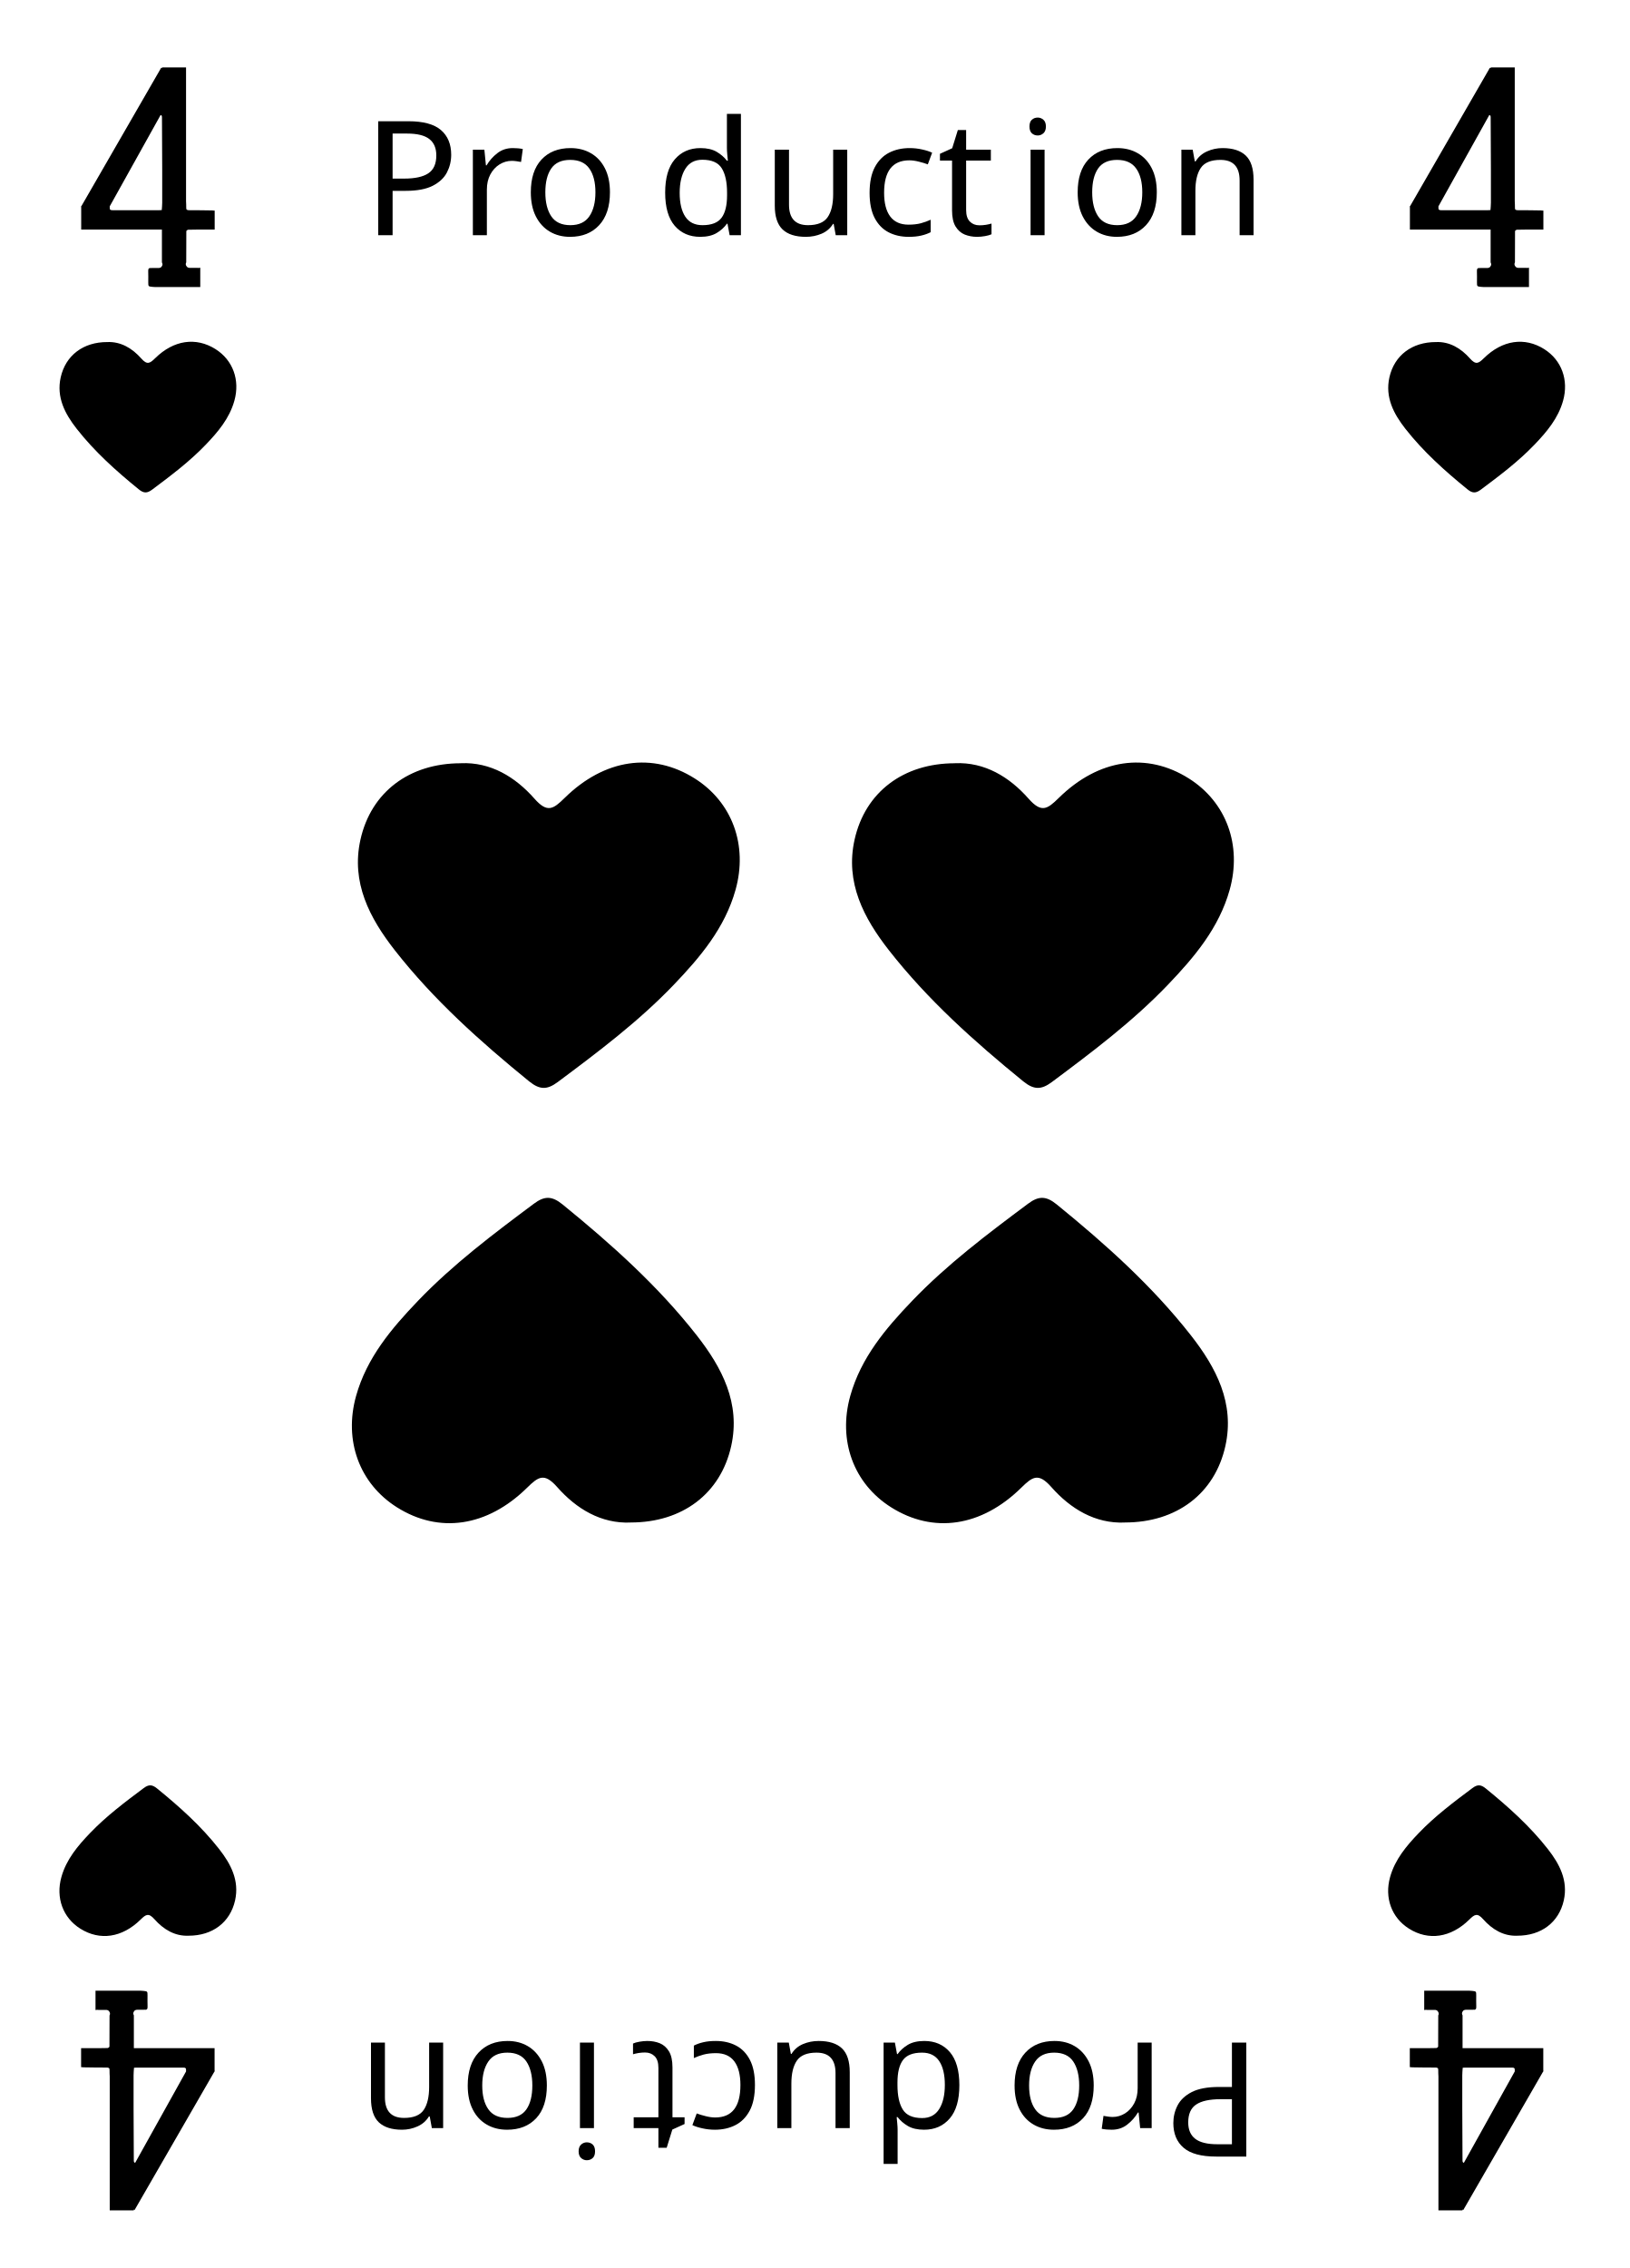
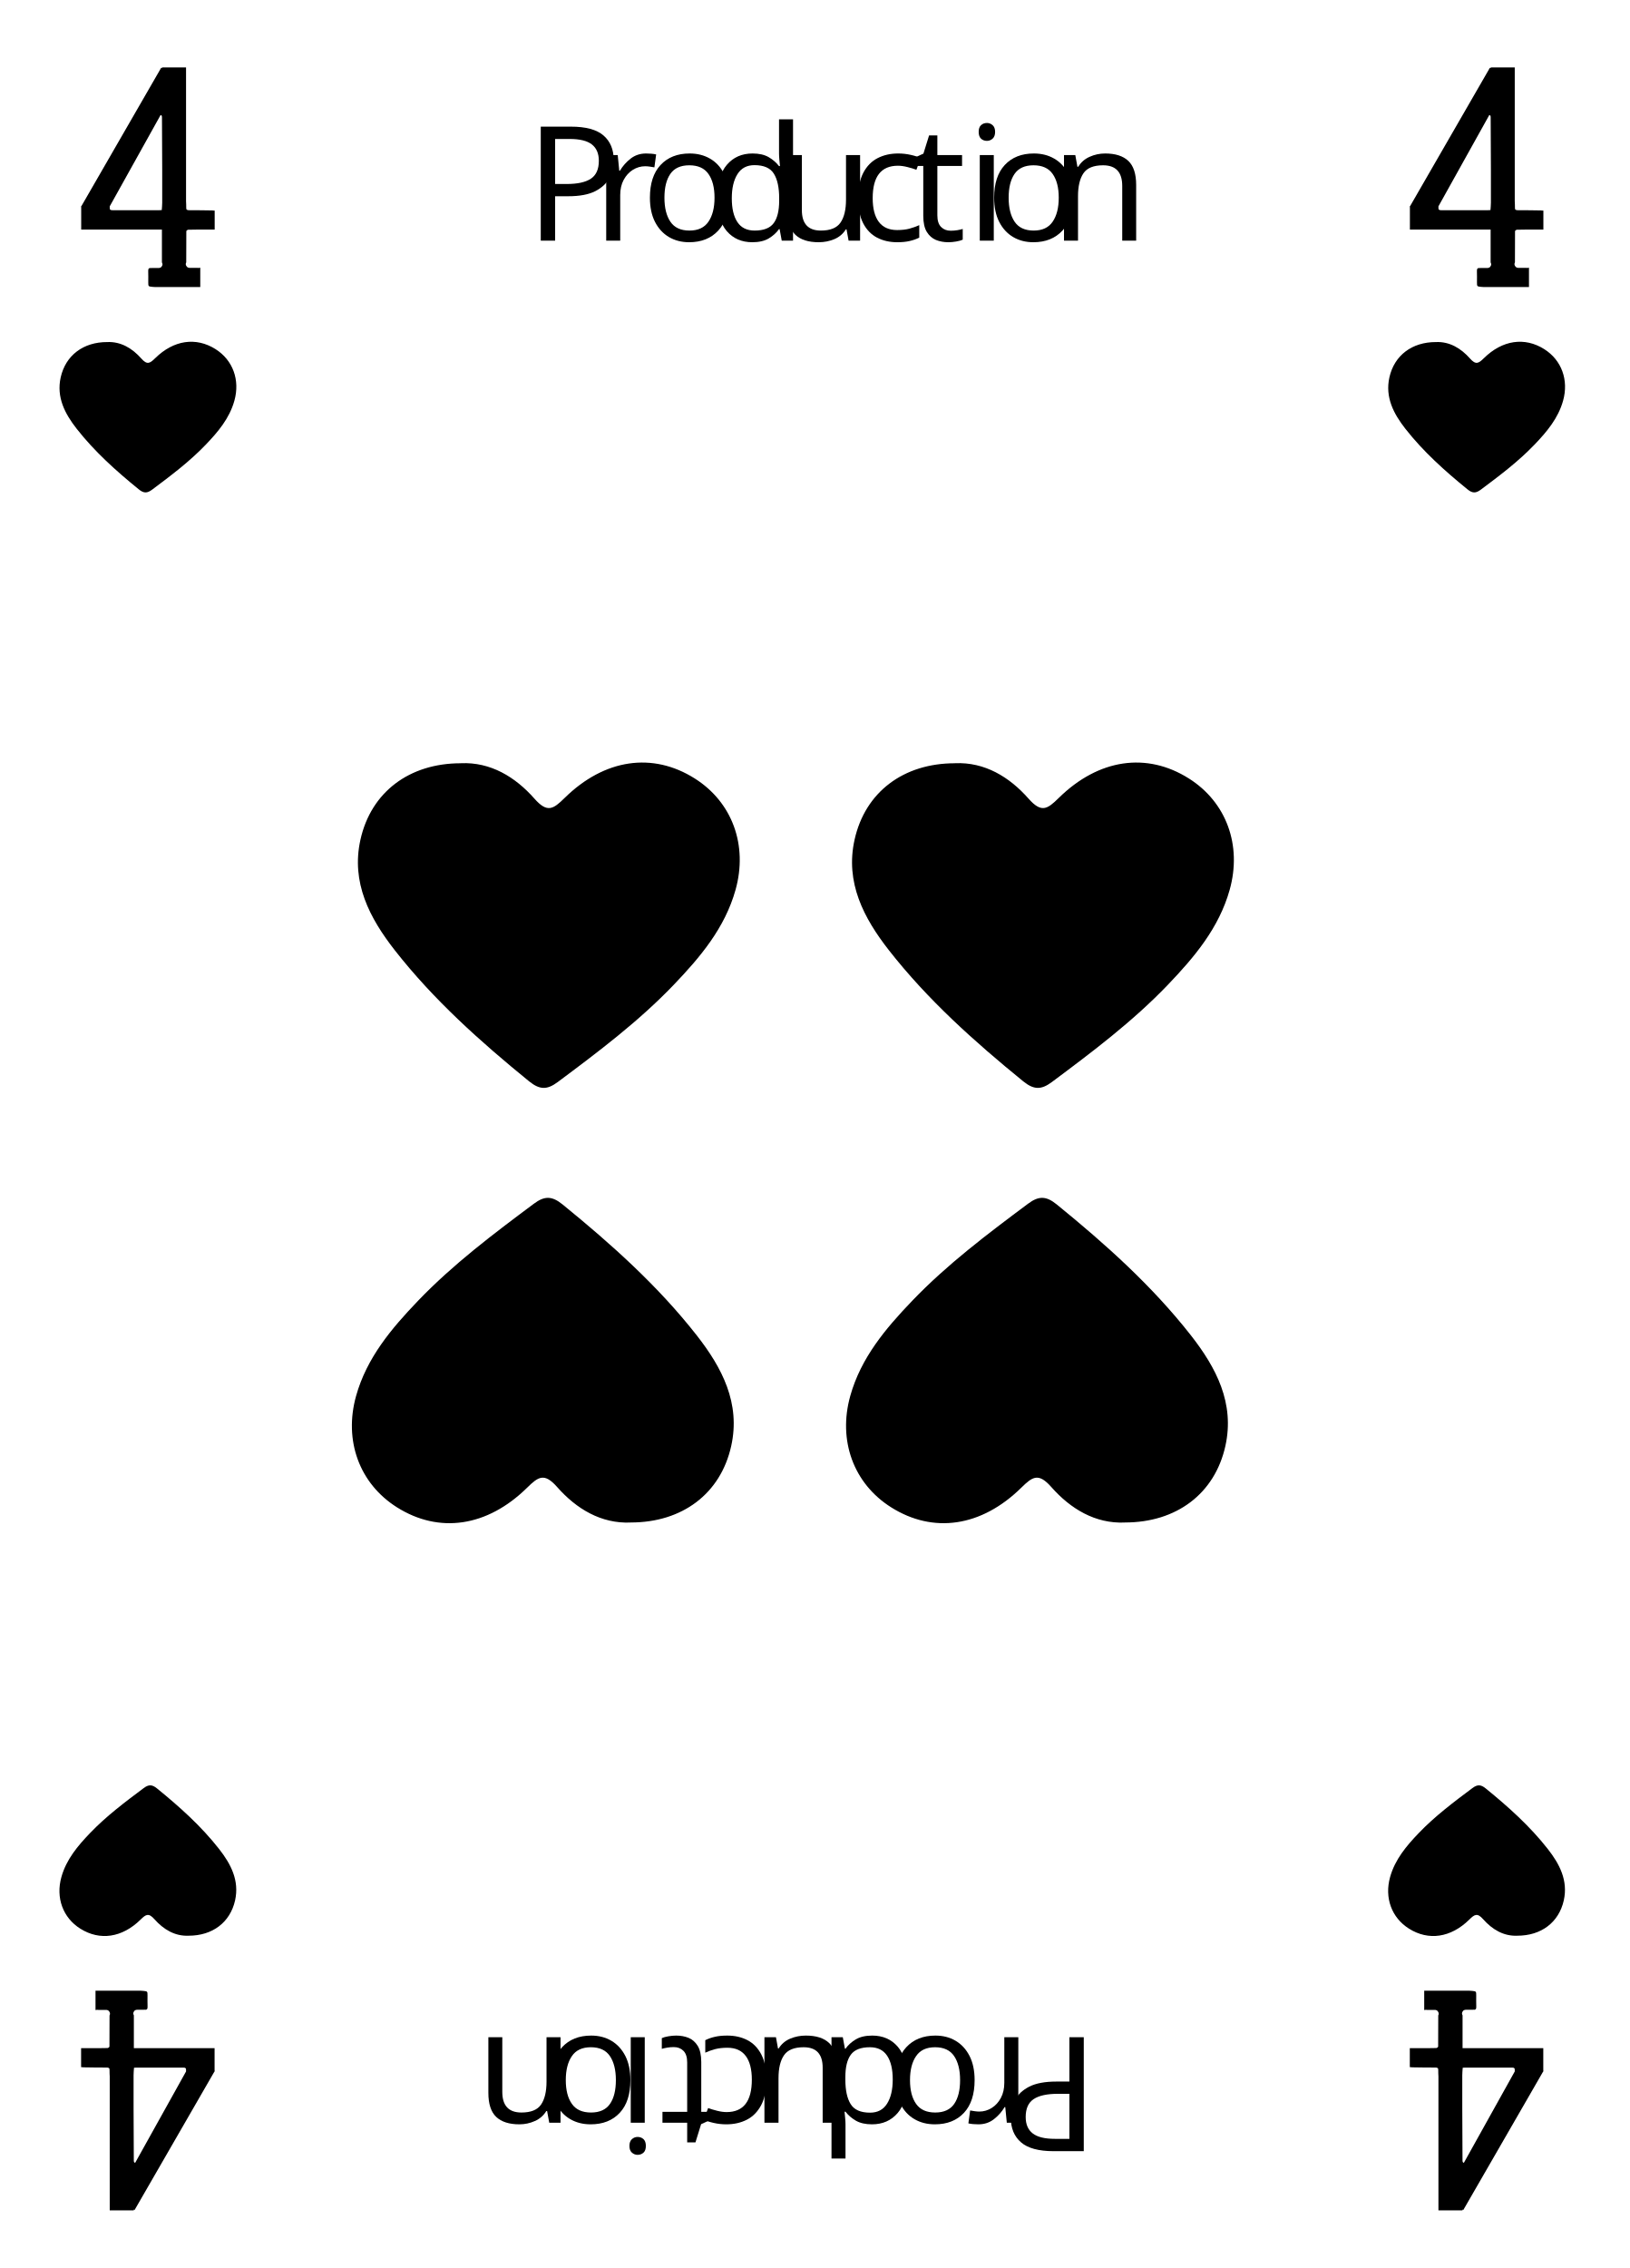
<svg xmlns="http://www.w3.org/2000/svg" id="Layer_1" data-name="Layer 1" viewBox="0 0 347.21 483.16">
  <defs>
    <style>
      .cls-1 {
-         font-family: KiromeRegular, Kirome;
+         font-family: PalaceRegular, Palace;
        font-size: 34px;
      }

-       .cls-1, .cls-2 {
-         fill: #000;
+       .cls-2 {
+         letter-spacing: -.02em;
      }

      .cls-3 {
-         letter-spacing: -.02em;
+         letter-spacing: -.01em;
      }

      .cls-4 {
        letter-spacing: -.01em;
      }

-       .cls-2 {
-         stroke-width: 0px;
-       }
- 
      .cls-5 {
-         letter-spacing: -.03em;
+         letter-spacing: 0em;
      }
    </style>
  </defs>
-   <path class="cls-2" d="M22.84,72.87c2.92-.13,5.35,1.34,7.26,3.5,1.26,1.43,1.85,1.03,2.96-.06,3.95-3.89,8.7-4.55,12.85-1.94,3.72,2.34,5.26,6.6,4.03,10.99-1.05,3.77-3.49,6.65-6.11,9.38-3.45,3.6-7.44,6.6-11.43,9.58-1.06.79-1.79.78-2.84-.08-4.81-3.91-9.41-8.03-13.24-12.92-2.48-3.17-4.33-6.68-3.39-10.92,1.05-4.7,4.82-7.54,9.92-7.53Z" />
-   <path class="cls-2" d="M305.94,72.87c2.92-.13,5.35,1.34,7.26,3.5,1.26,1.43,1.85,1.03,2.96-.06,3.95-3.89,8.7-4.55,12.85-1.94,3.72,2.34,5.26,6.6,4.03,10.99-1.05,3.77-3.49,6.65-6.11,9.38-3.45,3.6-7.44,6.6-11.43,9.58-1.06.79-1.79.78-2.84-.08-4.81-3.91-9.41-8.03-13.24-12.92-2.48-3.17-4.33-6.68-3.39-10.92,1.05-4.7,4.82-7.54,9.92-7.53Z" />
-   <path class="cls-2" d="M98.21,162.59c6.3-.27,11.56,2.9,15.67,7.56,2.73,3.09,3.99,2.23,6.39-.13,8.53-8.4,18.8-9.83,27.74-4.19,8.03,5.06,11.36,14.26,8.71,23.73-2.28,8.15-7.54,14.36-13.19,20.26-7.46,7.78-16.06,14.25-24.68,20.68-2.29,1.71-3.86,1.69-6.14-.16-10.38-8.45-20.33-17.35-28.59-27.9-5.36-6.85-9.36-14.44-7.32-23.57,2.26-10.14,10.42-16.28,21.41-16.27Z" />
-   <path class="cls-2" d="M203.49,162.59c6.3-.27,11.56,2.9,15.67,7.56,2.73,3.09,3.99,2.23,6.39-.13,8.53-8.4,18.8-9.83,27.74-4.19,8.03,5.06,11.36,14.26,8.71,23.73-2.28,8.15-7.54,14.36-13.19,20.26-7.46,7.78-16.06,14.25-24.68,20.68-2.29,1.71-3.86,1.69-6.14-.16-10.38-8.45-20.33-17.35-28.59-27.9-5.36-6.85-9.36-14.44-7.32-23.57,2.26-10.14,10.42-16.28,21.41-16.27Z" />
-   <path class="cls-2" d="M239.67,324.35c-6.3.27-11.56-2.9-15.67-7.56-2.73-3.09-3.99-2.23-6.39.13-8.53,8.4-18.8,9.83-27.74,4.19-8.03-5.06-11.36-14.26-8.71-23.73,2.28-8.15,7.54-14.36,13.19-20.26,7.46-7.78,16.06-14.25,24.68-20.68,2.29-1.71,3.86-1.69,6.14.16,10.38,8.45,20.33,17.35,28.59,27.9,5.36,6.85,9.36,14.44,7.32,23.57-2.26,10.14-10.42,16.28-21.41,16.27Z" />
-   <path class="cls-2" d="M134.38,324.35c-6.3.27-11.56-2.9-15.67-7.56-2.73-3.09-3.99-2.23-6.39.13-8.53,8.4-18.8,9.83-27.74,4.19-8.03-5.06-11.36-14.26-8.71-23.73,2.28-8.15,7.54-14.36,13.19-20.26,7.46-7.78,16.06-14.25,24.68-20.68,2.29-1.71,3.86-1.69,6.14.16,10.38,8.45,20.33,17.35,28.59,27.9,5.36,6.85,9.36,14.44,7.32,23.57-2.26,10.14-10.42,16.28-21.41,16.27Z" />
-   <text class="cls-1" transform="translate(77.29 50.11)">
-     <tspan x="0" y="0">Pro</tspan>
-     <tspan class="cls-5" x="62.56" y="0">d</tspan>
-     <tspan x="85.1" y="0">uct</tspan>
-     <tspan class="cls-3" x="139.4" y="0">i</tspan>
-     <tspan class="cls-4" x="150.45" y="0">o</tspan>
-     <tspan x="171.53" y="0">n</tspan>
+   <path d="M22.84,72.87c2.92-.13,5.35,1.34,7.26,3.5,1.26,1.43,1.85,1.03,2.96-.06,3.95-3.89,8.7-4.55,12.85-1.94,3.72,2.34,5.26,6.6,4.03,10.99-1.05,3.77-3.49,6.65-6.11,9.38-3.45,3.6-7.44,6.6-11.43,9.58-1.06.79-1.79.78-2.84-.08-4.81-3.91-9.41-8.03-13.24-12.92-2.48-3.17-4.33-6.68-3.39-10.92,1.05-4.7,4.82-7.54,9.92-7.53Z" />
+   <path d="M305.94,72.87c2.92-.13,5.35,1.34,7.26,3.5,1.26,1.43,1.85,1.03,2.96-.06,3.95-3.89,8.7-4.55,12.85-1.94,3.72,2.34,5.26,6.6,4.03,10.99-1.05,3.77-3.49,6.65-6.11,9.38-3.45,3.6-7.44,6.6-11.43,9.58-1.06.79-1.79.78-2.84-.08-4.81-3.91-9.41-8.03-13.24-12.92-2.48-3.17-4.33-6.68-3.39-10.92,1.05-4.7,4.82-7.54,9.92-7.53Z" />
+   <path d="M98.21,162.59c6.3-.27,11.56,2.9,15.67,7.56,2.73,3.09,3.99,2.23,6.39-.13,8.53-8.4,18.8-9.83,27.74-4.19,8.03,5.06,11.36,14.26,8.71,23.73-2.28,8.15-7.54,14.36-13.19,20.26-7.46,7.78-16.06,14.25-24.68,20.68-2.29,1.71-3.86,1.69-6.14-.16-10.38-8.45-20.33-17.35-28.59-27.9-5.36-6.85-9.36-14.44-7.32-23.57,2.26-10.14,10.42-16.28,21.41-16.27Z" />
+   <path d="M203.49,162.59c6.3-.27,11.56,2.9,15.67,7.56,2.73,3.09,3.99,2.23,6.39-.13,8.53-8.4,18.8-9.83,27.74-4.19,8.03,5.06,11.36,14.26,8.71,23.73-2.28,8.15-7.54,14.36-13.19,20.26-7.46,7.78-16.06,14.25-24.68,20.68-2.29,1.71-3.86,1.69-6.14-.16-10.38-8.45-20.33-17.35-28.59-27.9-5.36-6.85-9.36-14.44-7.32-23.57,2.26-10.14,10.42-16.28,21.41-16.27Z" />
+   <path d="M239.67,324.35c-6.3.27-11.56-2.9-15.67-7.56-2.73-3.09-3.99-2.23-6.39.13-8.53,8.4-18.8,9.83-27.74,4.19-8.03-5.06-11.36-14.26-8.71-23.73,2.28-8.15,7.54-14.36,13.19-20.26,7.46-7.78,16.06-14.25,24.68-20.68,2.29-1.71,3.86-1.69,6.14.16,10.38,8.45,20.33,17.35,28.59,27.9,5.36,6.85,9.36,14.44,7.32,23.57-2.26,10.14-10.42,16.28-21.41,16.27Z" />
+   <path d="M134.38,324.35c-6.3.27-11.56-2.9-15.67-7.56-2.73-3.09-3.99-2.23-6.39.13-8.53,8.4-18.8,9.83-27.74,4.19-8.03-5.06-11.36-14.26-8.71-23.73,2.28-8.15,7.54-14.36,13.19-20.26,7.46-7.78,16.06-14.25,24.68-20.68,2.29-1.71,3.86-1.69,6.14.16,10.38,8.45,20.33,17.35,28.59,27.9,5.36,6.85,9.36,14.44,7.32,23.57-2.26,10.14-10.42,16.28-21.41,16.27Z" />
+   <text class="cls-1" transform="translate(111.92 51.26)">
+     <tspan x="0" y="0">P</tspan>
+     <tspan class="cls-3" x="14.35" y="0">r</tspan>
+     <tspan x="24.68" y="0">o</tspan>
+     <tspan class="cls-2" x="39.03" y="0">d</tspan>
+     <tspan x="53.21" y="0">u</tspan>
+     <tspan class="cls-5" x="69.05" y="0">c</tspan>
+     <tspan x="81.67" y="0">ti</tspan>
+     <tspan class="cls-4" x="98.02" y="0">o</tspan>
+     <tspan x="111.89" y="0">n</tspan>
  </text>
-   <path class="cls-2" d="M45.3,44.83c-1.67-.02-3.33-.06-5-.05-.44,0-.66-.09-.62-.58.03-.44-.04-.88-.04-1.33,0-9.1,0-18.19,0-27.29,0-.4,0-.8,0-1.22h-5.12c0,.06,0,.12-.01.18l-.17-.1-16.99,29.46s-.03,0-.05,0v.09l-.04.08.04.03v4.81h17.2v6.99c.07.12.11.25.12.39,0,.2-.1.43-.23.57s-.36.23-.57.23h-1.43s-.03,0-.04,0c-.06.01-.1.02-.14.02-.54-.08-.65.19-.63.68.04.78,0,1.56.01,2.34,0,.88.01.89.86.98.19.02.39.04.58.04,2.72,0,5.43,0,8.15,0,.49,0,.98,0,1.49,0v-4.12c-.27.07-.47.07-.62.03h-1.67c-.45,0-.78-.37-.8-.8,0-.14.04-.26.1-.37,0-2.25,0-4.45.02-6.64,0-.11.27-.31.41-.31,1.15-.03,2.31-.03,3.46-.03.72,0,1.44,0,2.17,0v-4.04c-.18-.01-.32-.02-.46-.03ZM21.14,40.57s-.04.06-.05.09l.05-.09ZM34.48,44.75c-.19.01-.36.03-.53.03-3.34,0-6.67,0-10.01,0-.45,0-.59-.13-.56-.57,0-.08,0-.17,0-.25l10.84-19.46c.23.05.29.21.29.49.01,3.71.04,7.42.05,11.13,0,2.34.01,4.69,0,7.03,0,.51-.05,1.02-.09,1.58Z" />
-   <path class="cls-2" d="M328.4,44.83c-1.67-.02-3.33-.06-5-.05-.44,0-.66-.09-.62-.58.03-.44-.04-.88-.04-1.33,0-9.1,0-18.19,0-27.29,0-.4,0-.8,0-1.22h-5.12c0,.06,0,.12-.01.18l-.17-.1-16.99,29.46s-.03,0-.05,0v.09l-.04.08.04.03v4.81h17.2v6.99c.07.12.11.25.12.39,0,.2-.1.43-.23.57s-.36.23-.57.23h-1.43s-.03,0-.04,0c-.06.01-.1.02-.14.02-.54-.08-.65.19-.63.68.04.78,0,1.56.01,2.34,0,.88.01.89.86.98.19.02.39.04.58.04,2.72,0,5.43,0,8.15,0,.49,0,.98,0,1.49,0v-4.12c-.27.07-.47.07-.62.03h-1.67c-.45,0-.78-.37-.8-.8,0-.14.04-.26.1-.37,0-2.25,0-4.45.02-6.64,0-.11.27-.31.41-.31,1.15-.03,2.31-.03,3.46-.03.72,0,1.44,0,2.17,0v-4.04c-.18-.01-.32-.02-.46-.03ZM304.24,40.57s-.04.06-.05.09l.05-.09ZM317.58,44.75c-.19.01-.36.03-.53.03-3.34,0-6.67,0-10.01,0-.45,0-.59-.13-.56-.57,0-.08,0-.17,0-.25l10.84-19.46c.23.05.29.21.29.49.01,3.71.04,7.42.05,11.13,0,2.34.01,4.69,0,7.03,0,.51-.05,1.02-.09,1.58Z" />
-   <path class="cls-2" d="M323.28,412.37c-2.92.13-5.35-1.34-7.26-3.5-1.26-1.43-1.85-1.03-2.96.06-3.95,3.89-8.7,4.55-12.85,1.94-3.72-2.34-5.26-6.6-4.03-10.99,1.05-3.77,3.49-6.65,6.11-9.38,3.45-3.6,7.44-6.6,11.43-9.58,1.06-.79,1.79-.78,2.84.08,4.81,3.91,9.41,8.03,13.24,12.92,2.48,3.17,4.33,6.68,3.39,10.92-1.05,4.7-4.82,7.54-9.92,7.53Z" />
-   <path class="cls-2" d="M40.18,412.37c-2.92.13-5.35-1.34-7.26-3.5-1.26-1.43-1.85-1.03-2.96.06-3.95,3.89-8.7,4.55-12.85,1.94-3.72-2.34-5.26-6.6-4.03-10.99,1.05-3.77,3.49-6.65,6.11-9.38,3.45-3.6,7.44-6.6,11.43-9.58,1.06-.79,1.79-.78,2.84.08,4.81,3.91,9.41,8.03,13.24,12.92,2.48,3.17,4.33,6.68,3.39,10.92-1.05,4.7-4.82,7.54-9.92,7.53Z" />
-   <text class="cls-1" transform="translate(268.84 435.14) rotate(-180)">
-     <tspan x="0" y="0">Pro</tspan>
-     <tspan class="cls-5" x="62.56" y="0">d</tspan>
-     <tspan x="85.1" y="0">uct</tspan>
-     <tspan class="cls-3" x="139.4" y="0">i</tspan>
-     <tspan class="cls-4" x="150.45" y="0">o</tspan>
-     <tspan x="171.53" y="0">n</tspan>
+   <path d="M45.3,44.83c-1.67-.02-3.33-.06-5-.05-.44,0-.66-.09-.62-.58.03-.44-.04-.88-.04-1.33,0-9.1,0-18.19,0-27.29,0-.4,0-.8,0-1.22h-5.12c0,.06,0,.12-.01.18l-.17-.1-16.99,29.46s-.03,0-.05,0v.09l-.04.08.04.03v4.81h17.2v6.99c.07.12.11.25.12.39,0,.2-.1.43-.23.57s-.36.23-.57.23h-1.43s-.03,0-.04,0c-.06.01-.1.02-.14.02-.54-.08-.65.19-.63.68.04.78,0,1.56.01,2.34,0,.88.01.89.86.98.19.02.39.04.58.04,2.72,0,5.43,0,8.15,0,.49,0,.98,0,1.49,0v-4.12c-.27.07-.47.07-.62.03h-1.67c-.45,0-.78-.37-.8-.8,0-.14.04-.26.1-.37,0-2.25,0-4.45.02-6.64,0-.11.27-.31.41-.31,1.15-.03,2.31-.03,3.46-.03.72,0,1.44,0,2.17,0v-4.04c-.18-.01-.32-.02-.46-.03ZM21.14,40.57s-.04.06-.05.09l.05-.09ZM34.48,44.75c-.19.01-.36.03-.53.03-3.34,0-6.67,0-10.01,0-.45,0-.59-.13-.56-.57,0-.08,0-.17,0-.25l10.84-19.46c.23.05.29.21.29.49.01,3.71.04,7.42.05,11.13,0,2.34.01,4.69,0,7.03,0,.51-.05,1.02-.09,1.58Z" />
+   <path d="M328.4,44.83c-1.67-.02-3.33-.06-5-.05-.44,0-.66-.09-.62-.58.03-.44-.04-.88-.04-1.33,0-9.1,0-18.19,0-27.29,0-.4,0-.8,0-1.22h-5.12c0,.06,0,.12-.01.18l-.17-.1-16.99,29.46s-.03,0-.05,0v.09l-.04.08.04.03v4.81h17.2v6.99c.07.12.11.25.12.39,0,.2-.1.43-.23.57s-.36.23-.57.23h-1.43s-.03,0-.04,0c-.06.01-.1.02-.14.02-.54-.08-.65.19-.63.68.04.78,0,1.56.01,2.34,0,.88.01.89.86.98.19.02.39.04.58.04,2.72,0,5.43,0,8.15,0,.49,0,.98,0,1.49,0v-4.12c-.27.07-.47.07-.62.03h-1.67c-.45,0-.78-.37-.8-.8,0-.14.04-.26.1-.37,0-2.25,0-4.45.02-6.64,0-.11.27-.31.41-.31,1.15-.03,2.31-.03,3.46-.03.72,0,1.44,0,2.17,0v-4.04c-.18-.01-.32-.02-.46-.03ZM304.24,40.57s-.04.06-.05.09l.05-.09ZM317.58,44.75c-.19.01-.36.03-.53.03-3.34,0-6.67,0-10.01,0-.45,0-.59-.13-.56-.57,0-.08,0-.17,0-.25l10.84-19.46c.23.05.29.21.29.49.01,3.71.04,7.42.05,11.13,0,2.34.01,4.69,0,7.03,0,.51-.05,1.02-.09,1.58Z" />
+   <path d="M323.28,412.37c-2.92.13-5.35-1.34-7.26-3.5-1.26-1.43-1.85-1.03-2.96.06-3.95,3.89-8.7,4.55-12.85,1.94-3.72-2.34-5.26-6.6-4.03-10.99,1.05-3.77,3.49-6.65,6.11-9.38,3.45-3.6,7.44-6.6,11.43-9.58,1.06-.79,1.79-.78,2.84.08,4.81,3.91,9.41,8.03,13.24,12.92,2.48,3.17,4.33,6.68,3.39,10.92-1.05,4.7-4.82,7.54-9.92,7.53Z" />
+   <path d="M40.18,412.37c-2.92.13-5.35-1.34-7.26-3.5-1.26-1.43-1.85-1.03-2.96.06-3.95,3.89-8.7,4.55-12.85,1.94-3.72-2.34-5.26-6.6-4.03-10.99,1.05-3.77,3.49-6.65,6.11-9.38,3.45-3.6,7.44-6.6,11.43-9.58,1.06-.79,1.79-.78,2.84.08,4.81,3.91,9.41,8.03,13.24,12.92,2.48,3.17,4.33,6.68,3.39,10.92-1.05,4.7-4.82,7.54-9.92,7.53Z" />
+   <text class="cls-1" transform="translate(234.21 433.99) rotate(-180)">
+     <tspan x="0" y="0">P</tspan>
+     <tspan class="cls-3" x="14.35" y="0">r</tspan>
+     <tspan x="24.68" y="0">o</tspan>
+     <tspan class="cls-2" x="39.03" y="0">d</tspan>
+     <tspan x="53.21" y="0">u</tspan>
+     <tspan class="cls-5" x="69.05" y="0">c</tspan>
+     <tspan x="81.67" y="0">ti</tspan>
+     <tspan class="cls-4" x="98.02" y="0">o</tspan>
+     <tspan x="111.89" y="0">n</tspan>
  </text>
-   <path class="cls-2" d="M300.82,440.41c1.67.02,3.33.06,5,.05.44,0,.66.09.62.58-.03.44.04.88.04,1.33,0,9.1,0,18.19,0,27.29,0,.4,0,.8,0,1.22h5.12c0-.06,0-.12.01-.18l.17.1,16.99-29.46s.03,0,.05,0v-.09l.04-.08-.04-.03v-4.81h-17.2v-6.99c-.07-.12-.11-.25-.12-.39,0-.2.1-.43.23-.57s.36-.23.57-.23h1.43s.03,0,.04,0c.06-.01.1-.02.14-.02.54.08.65-.19.63-.68-.04-.78,0-1.56-.01-2.34,0-.88-.01-.89-.86-.98-.19-.02-.39-.04-.58-.04-2.72,0-5.43,0-8.15,0-.49,0-.98,0-1.49,0v4.12c.27-.07.47-.07.62-.03h1.67c.45,0,.78.37.8.8,0,.14-.04.26-.1.37,0,2.25,0,4.45-.02,6.64,0,.11-.27.31-.41.31-1.15.03-2.31.03-3.46.03-.72,0-1.44,0-2.17,0v4.04c.18.01.32.02.46.03ZM324.99,444.68s.04-.06.05-.09l-.05.09ZM311.64,440.5c.19-.01.36-.03.53-.03,3.34,0,6.67,0,10.01,0,.45,0,.59.13.56.57,0,.08,0,.17,0,.25l-10.84,19.46c-.23-.05-.29-.21-.29-.49-.01-3.71-.04-7.42-.05-11.13,0-2.34-.01-4.69,0-7.03,0-.51.05-1.02.09-1.58Z" />
-   <path class="cls-2" d="M17.72,440.41c1.67.02,3.33.06,5,.05.44,0,.66.09.62.58-.03.44.04.88.04,1.33,0,9.1,0,18.19,0,27.29,0,.4,0,.8,0,1.22h5.12c0-.06,0-.12.01-.18l.17.1,16.99-29.46s.03,0,.05,0v-.09l.04-.08-.04-.03v-4.81h-17.2v-6.99c-.07-.12-.11-.25-.12-.39,0-.2.1-.43.23-.57s.36-.23.57-.23h1.43s.03,0,.04,0c.06-.01.1-.02.14-.02.54.08.65-.19.63-.68-.04-.78,0-1.56-.01-2.34,0-.88-.01-.89-.86-.98-.19-.02-.39-.04-.58-.04-2.72,0-5.43,0-8.15,0-.49,0-.98,0-1.49,0v4.12c.27-.07.47-.07.62-.03h1.67c.45,0,.78.37.8.8,0,.14-.04.26-.1.37,0,2.25,0,4.45-.02,6.64,0,.11-.27.31-.41.31-1.15.03-2.31.03-3.46.03-.72,0-1.44,0-2.17,0v4.04c.18.01.32.02.46.03ZM41.89,444.68s.04-.06.05-.09l-.05.09ZM28.54,440.5c.19-.01.36-.03.53-.03,3.34,0,6.67,0,10.01,0,.45,0,.59.13.56.57,0,.08,0,.17,0,.25l-10.84,19.46c-.23-.05-.29-.21-.29-.49-.01-3.71-.04-7.42-.05-11.13,0-2.34-.01-4.69,0-7.03,0-.51.05-1.02.09-1.58Z" />
+   <path d="M300.82,440.41c1.67.02,3.33.06,5,.05.44,0,.66.09.62.58-.03.44.04.88.04,1.33,0,9.1,0,18.19,0,27.29,0,.4,0,.8,0,1.22h5.12c0-.06,0-.12.01-.18l.17.1,16.99-29.46s.03,0,.05,0v-.09l.04-.08-.04-.03v-4.81h-17.2v-6.99c-.07-.12-.11-.25-.12-.39,0-.2.1-.43.23-.57s.36-.23.57-.23h1.43s.03,0,.04,0c.06-.01.1-.02.14-.02.54.08.65-.19.63-.68-.04-.78,0-1.56-.01-2.34,0-.88-.01-.89-.86-.98-.19-.02-.39-.04-.58-.04-2.72,0-5.43,0-8.15,0-.49,0-.98,0-1.49,0v4.12c.27-.07.47-.07.62-.03h1.67c.45,0,.78.37.8.8,0,.14-.04.26-.1.37,0,2.25,0,4.45-.02,6.64,0,.11-.27.31-.41.31-1.15.03-2.31.03-3.46.03-.72,0-1.44,0-2.17,0v4.04c.18.01.32.02.46.03ZM324.99,444.68s.04-.06.05-.09l-.05.09ZM311.64,440.5c.19-.01.36-.03.53-.03,3.34,0,6.67,0,10.01,0,.45,0,.59.13.56.57,0,.08,0,.17,0,.25l-10.84,19.46c-.23-.05-.29-.21-.29-.49-.01-3.71-.04-7.42-.05-11.13,0-2.34-.01-4.69,0-7.03,0-.51.05-1.02.09-1.58Z" />
+   <path d="M17.72,440.41c1.67.02,3.33.06,5,.05.44,0,.66.09.62.58-.03.44.04.88.04,1.33,0,9.1,0,18.19,0,27.29,0,.4,0,.8,0,1.22h5.12c0-.06,0-.12.01-.18l.17.1,16.99-29.46s.03,0,.05,0v-.09l.04-.08-.04-.03v-4.81h-17.2v-6.99c-.07-.12-.11-.25-.12-.39,0-.2.1-.43.23-.57s.36-.23.57-.23h1.43s.03,0,.04,0c.06-.01.1-.02.14-.02.54.08.65-.19.63-.68-.04-.78,0-1.56-.01-2.34,0-.88-.01-.89-.86-.98-.19-.02-.39-.04-.58-.04-2.72,0-5.43,0-8.15,0-.49,0-.98,0-1.49,0v4.12c.27-.07.47-.07.62-.03h1.67c.45,0,.78.37.8.8,0,.14-.04.26-.1.37,0,2.25,0,4.45-.02,6.64,0,.11-.27.31-.41.31-1.15.03-2.31.03-3.46.03-.72,0-1.44,0-2.17,0v4.04c.18.01.32.02.46.03ZM41.89,444.68s.04-.06.05-.09l-.05.09ZM28.54,440.5c.19-.01.36-.03.53-.03,3.34,0,6.67,0,10.01,0,.45,0,.59.13.56.57,0,.08,0,.17,0,.25l-10.84,19.46c-.23-.05-.29-.21-.29-.49-.01-3.71-.04-7.42-.05-11.13,0-2.34-.01-4.69,0-7.03,0-.51.05-1.02.09-1.58Z" />
</svg>
